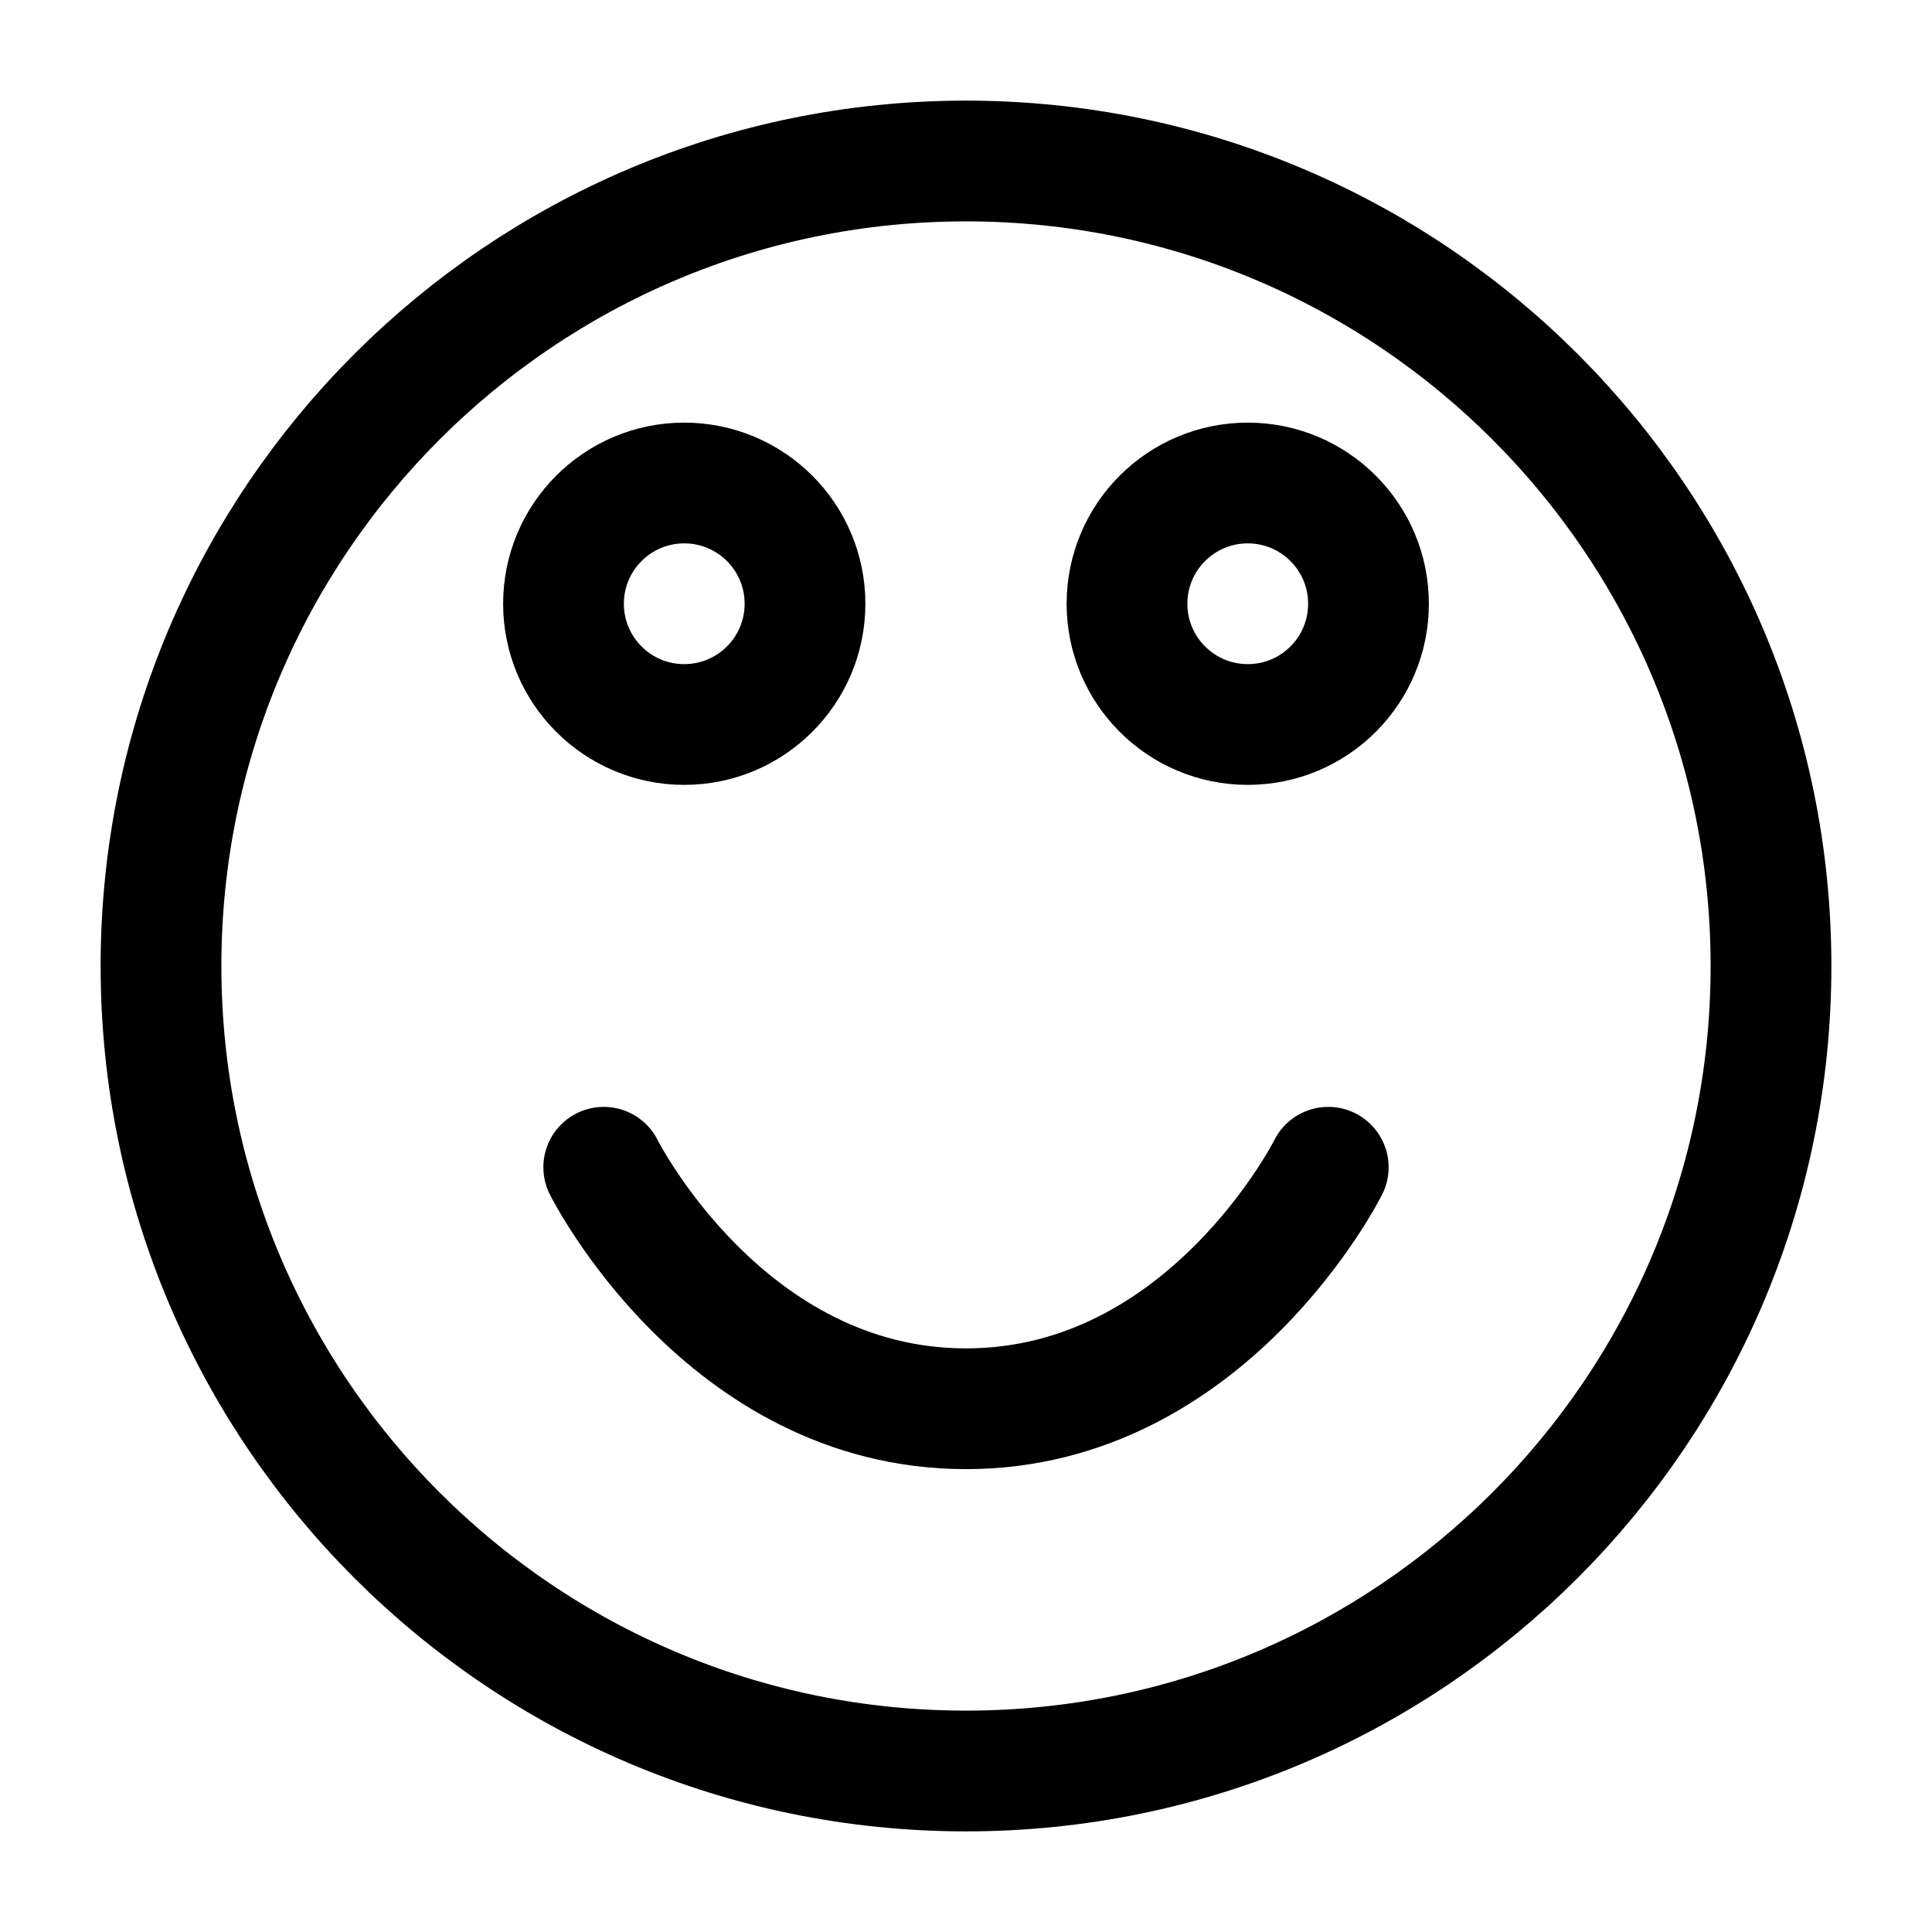
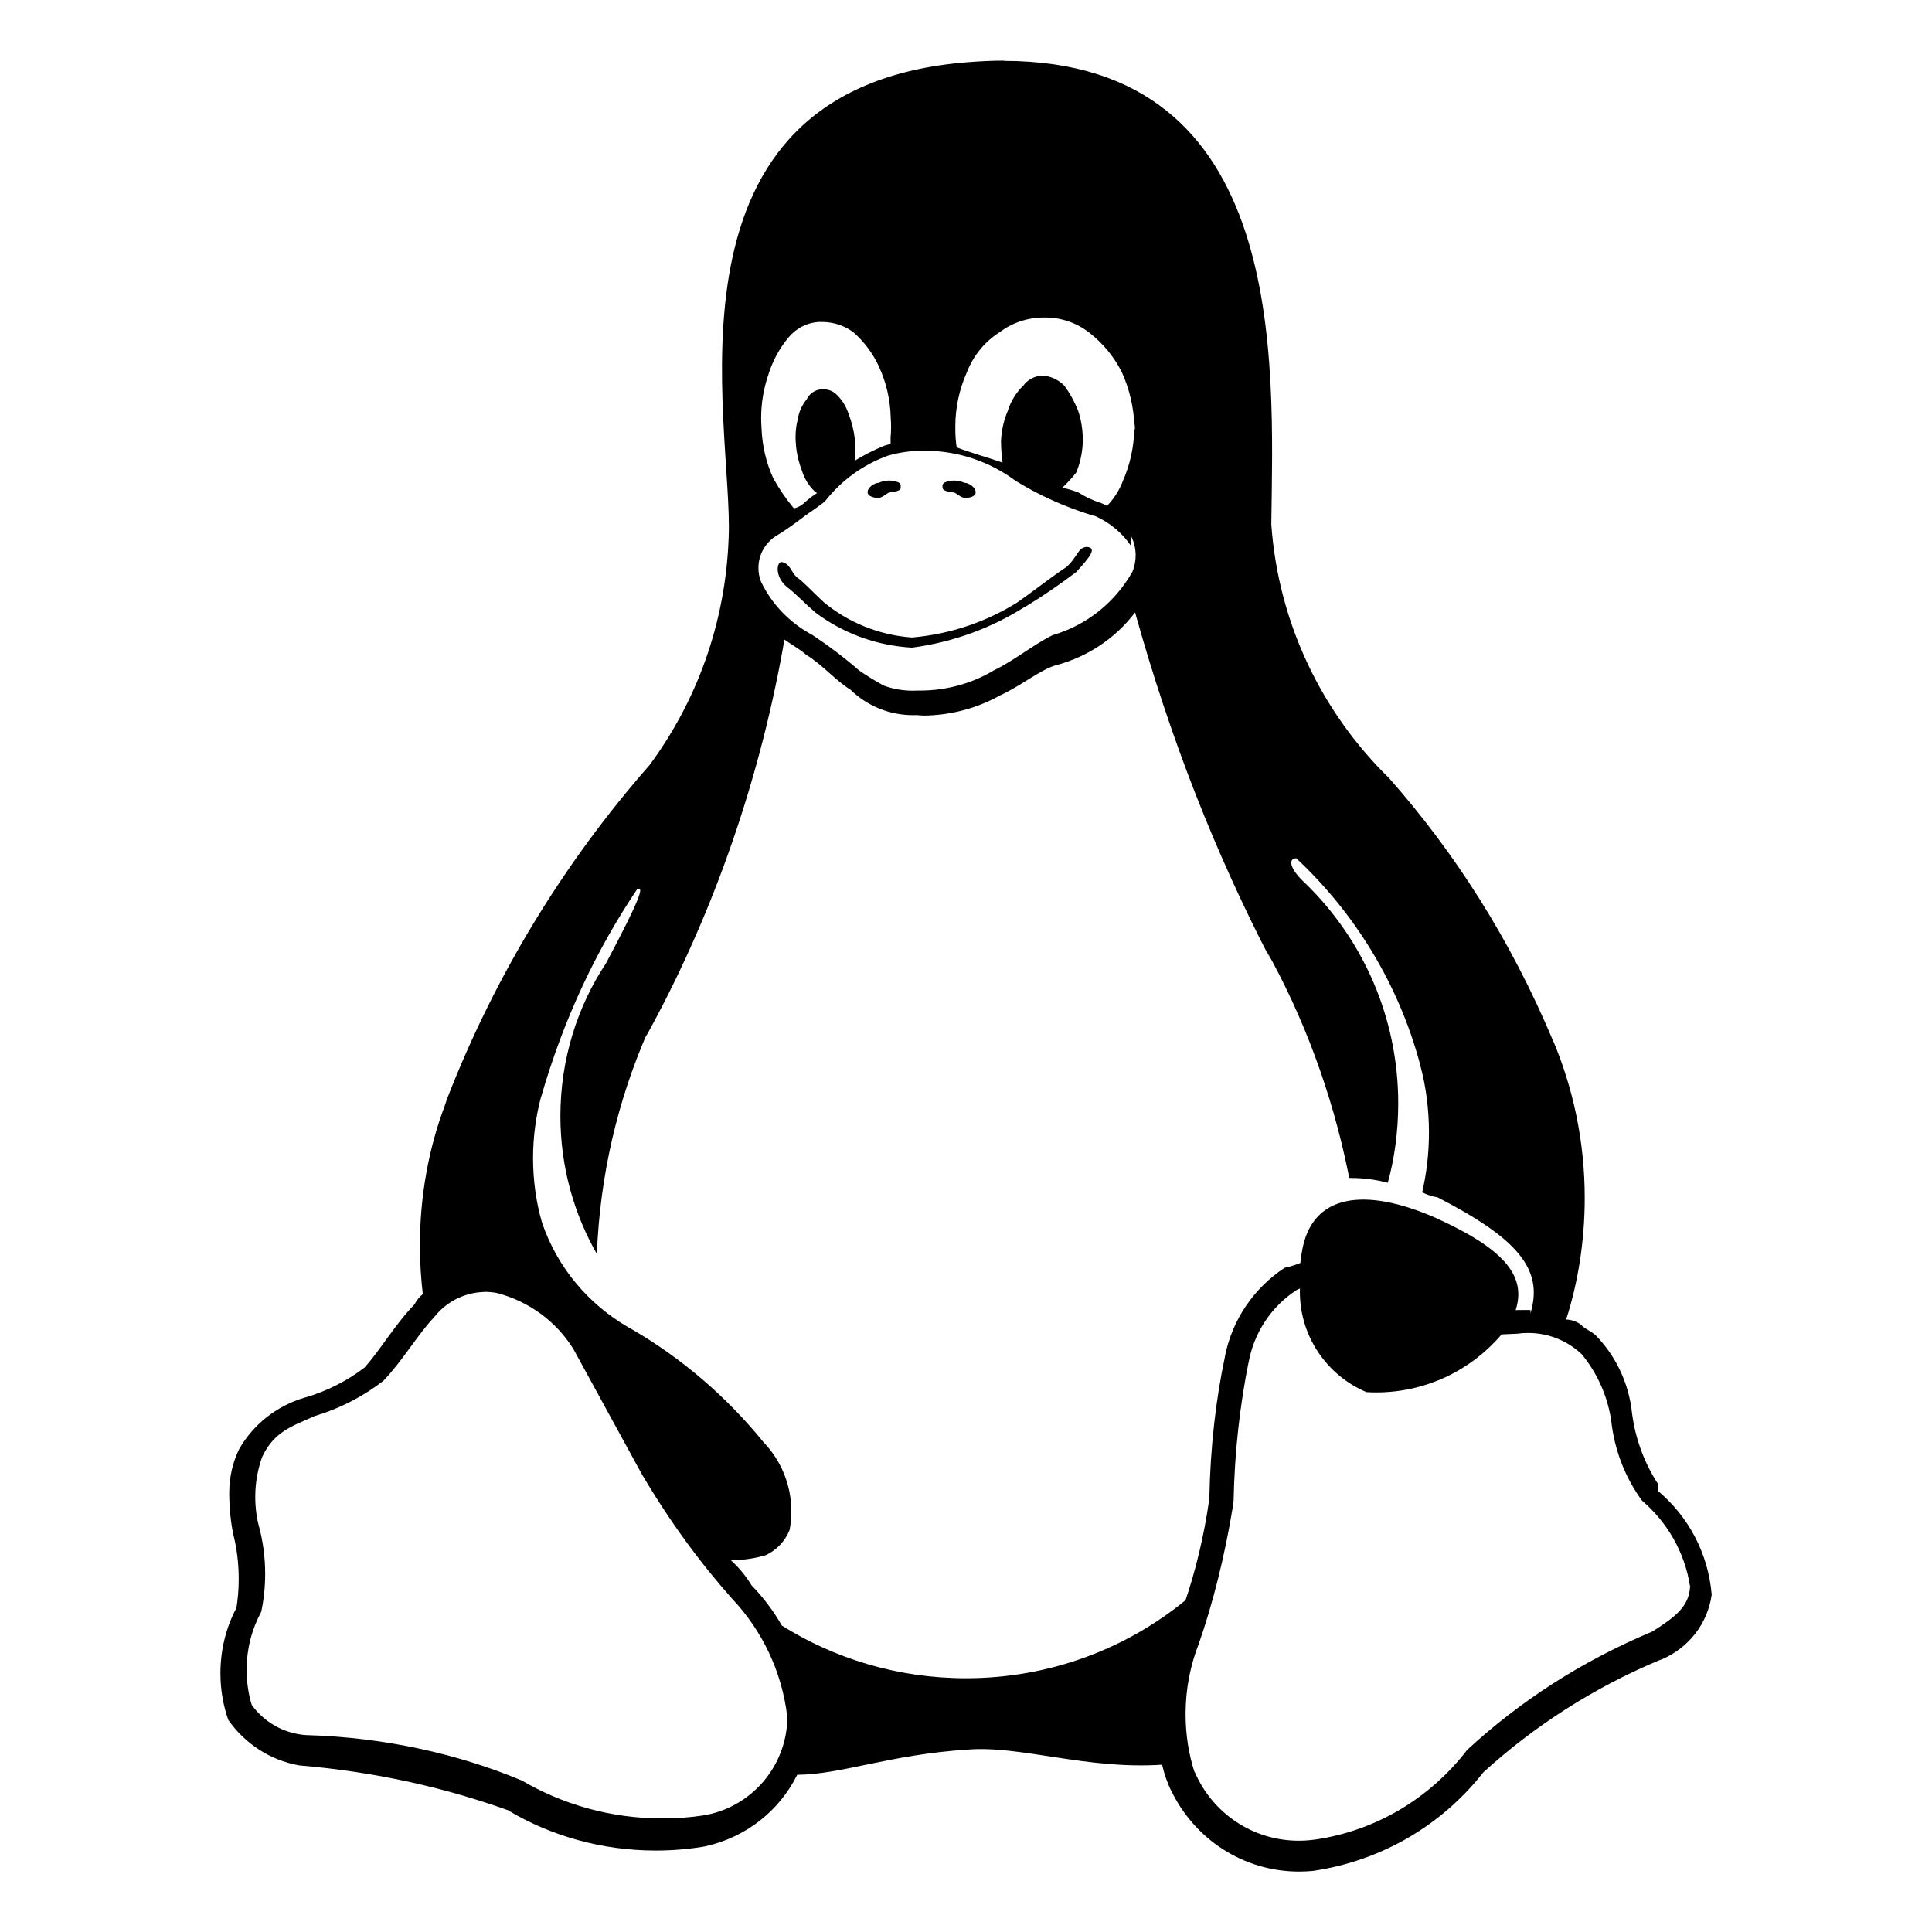
- <svg xmlns="http://www.w3.org/2000/svg" fill="none" viewBox="0 0 24 24" stroke-width="1.5">
-   <path fill="none" stroke="#000000" stroke-linecap="round" stroke-linejoin="round" d="M12 2C6.48 2 2 6.48 2 12s4.48 10 10 10 10-4.48 10-10S17.52 2 12 2Z" />
-   <path fill="none" stroke="#000000" stroke-linecap="round" stroke-linejoin="round" d="M8.5 9a1.5 1.5 0 1 0 0-3 1.5 1.5 0 0 0 0 3Z" />
-   <path fill="none" stroke="#000000" stroke-linecap="round" stroke-linejoin="round" d="M15.5 9a1.5 1.5 0 1 0 0-3 1.5 1.5 0 0 0 0 3Z" />
-   <path fill="none" stroke="#000000" stroke-linecap="round" stroke-linejoin="round" d="M7.5 14.5c0 0 1.5 3 4.5 3s4.5-3 4.5-3" />
+ <svg xmlns="http://www.w3.org/2000/svg" fill="#000000" width="800px" height="800px" viewBox="0 0 32 32" version="1.1">
+   <path d="M14.923 8.080c-0.025 0.072-0.141 0.061-0.207 0.082-0.059 0.031-0.107 0.085-0.175 0.085-0.062 0-0.162-0.025-0.17-0.085-0.012-0.082 0.11-0.166 0.187-0.166 0.050-0.024 0.108-0.037 0.169-0.037 0.056 0 0.109 0.011 0.157 0.032l-0.003-0.001c0.022 0.009 0.038 0.030 0.038 0.055 0 0.003-0 0.005-0.001 0.008l0-0v0.025h0.004zM15.611 8.080v-0.027c-0.008-0.025 0.016-0.052 0.036-0.062 0.046-0.020 0.1-0.032 0.157-0.032 0.061 0 0.119 0.014 0.17 0.038l-0.002-0.001c0.079 0 0.2 0.084 0.187 0.169-0.007 0.061-0.106 0.082-0.169 0.082-0.069 0-0.115-0.054-0.176-0.085-0.065-0.023-0.182-0.010-0.204-0.081zM16.963 10.058c-0.532 0.337-1.161 0.574-1.835 0.666l-0.024 0.003c-0.606-0.035-1.157-0.248-1.607-0.588l0.007 0.005c-0.192-0.167-0.35-0.335-0.466-0.419-0.205-0.167-0.18-0.416-0.092-0.416 0.136 0.020 0.161 0.167 0.249 0.25 0.12 0.082 0.269 0.25 0.45 0.416 0.397 0.328 0.899 0.541 1.45 0.583l0.009 0.001c0.654-0.057 1.249-0.267 1.763-0.592l-0.016 0.010c0.244-0.169 0.556-0.417 0.81-0.584 0.195-0.17 0.186-0.334 0.349-0.334 0.16 0.020 0.043 0.167-0.184 0.415-0.246 0.188-0.527 0.381-0.818 0.56l-0.044 0.025zM8.017 21.397h0.012c0.069 0 0.137 0.007 0.203 0.019l-0.007-0.001c0.544 0.14 0.992 0.478 1.273 0.931l0.005 0.009 1.137 2.079 0.004 0.004c0.457 0.773 0.948 1.442 1.497 2.059l-0.011-0.013c0.49 0.52 0.82 1.196 0.909 1.946l0.002 0.016v0.008c-0.012 0.817-0.613 1.491-1.396 1.616l-0.009 0.001c-0.2 0.031-0.432 0.048-0.667 0.048-0.857 0-1.659-0.233-2.347-0.64l0.021 0.012c-1.053-0.441-2.275-0.714-3.555-0.752l-0.015-0c-0.372-0.025-0.696-0.215-0.901-0.496l-0.002-0.003c-0.054-0.174-0.085-0.374-0.085-0.582 0-0.35 0.088-0.679 0.244-0.966l-0.005 0.011v-0.005l0.003-0.004c0.041-0.188 0.065-0.405 0.065-0.627 0-0.274-0.036-0.539-0.104-0.791l0.005 0.021c-0.041-0.15-0.065-0.323-0.065-0.502 0-0.242 0.043-0.473 0.123-0.687l-0.004 0.014c0.2-0.417 0.495-0.5 0.862-0.666 0.438-0.133 0.819-0.334 1.151-0.593l-0.008 0.006h0.002v-0.003c0.32-0.335 0.556-0.751 0.835-1.047 0.195-0.249 0.492-0.41 0.827-0.42l0.002-0zM21.531 21.336c-0.001 0.017-0.001 0.038-0.001 0.059 0 0.743 0.449 1.381 1.091 1.658l0.012 0.005c0.048 0.003 0.104 0.005 0.16 0.005 0.831 0 1.575-0.371 2.075-0.957l0.003-0.004 0.264-0.012c0.053-0.008 0.114-0.012 0.176-0.012 0.341 0 0.652 0.132 0.883 0.348l-0.001-0.001 0.004 0.004c0.249 0.301 0.422 0.673 0.487 1.082l0.002 0.013c0.055 0.505 0.238 0.96 0.517 1.34l-0.005-0.008c0.416 0.356 0.705 0.85 0.793 1.411l0.002 0.013 0.004-0.009v0.022l-0.004-0.015c-0.019 0.327-0.231 0.495-0.622 0.744-1.184 0.497-2.201 1.158-3.077 1.968l0.007-0.006c-0.608 0.792-1.501 1.339-2.523 1.486l-0.021 0.002c-0.074 0.010-0.16 0.016-0.247 0.016-0.768 0-1.428-0.464-1.716-1.126l-0.005-0.012-0.006-0.004c-0.093-0.286-0.146-0.615-0.146-0.956 0-0.416 0.079-0.813 0.224-1.178l-0.008 0.022c0.234-0.668 0.435-1.466 0.568-2.288l0.011-0.083c0.016-0.812 0.104-1.593 0.258-2.35l-0.014 0.083c0.085-0.518 0.381-0.954 0.794-1.225l0.007-0.004 0.056-0.027zM18.8 10.142c0.6 2.147 1.339 4.002 2.247 5.757l-0.079-0.167c0.613 1.090 1.090 2.355 1.363 3.695l0.014 0.084c0.009-0 0.020-0 0.031-0 0.217 0 0.427 0.029 0.627 0.084l-0.017-0.004c0.11-0.395 0.173-0.848 0.173-1.316 0-1.426-0.587-2.716-1.533-3.639l-0.001-0.001c-0.275-0.25-0.29-0.419-0.154-0.419 0.971 0.91 1.689 2.078 2.045 3.394l0.012 0.051c0.089 0.329 0.14 0.707 0.14 1.097 0 0.351-0.041 0.693-0.119 1.020l0.006-0.030c0.074 0.038 0.16 0.067 0.251 0.083l0.006 0.001c1.29 0.667 1.766 1.172 1.537 1.921v-0.054c-0.075-0.004-0.15 0-0.225 0h-0.020c0.189-0.584-0.227-1.031-1.331-1.53-1.143-0.5-2.057-0.42-2.212 0.581-0.011 0.049-0.019 0.106-0.022 0.165l-0 0.003c-0.073 0.030-0.16 0.058-0.25 0.078l-0.011 0.002c-0.508 0.336-0.87 0.859-0.989 1.469l-0.002 0.014c-0.148 0.695-0.241 1.5-0.256 2.323l-0 0.012v0.004c-0.091 0.637-0.23 1.207-0.418 1.753l0.020-0.066c-0.983 0.804-2.251 1.29-3.634 1.29-1.13 0-2.184-0.325-3.073-0.887l0.024 0.014c-0.146-0.253-0.313-0.472-0.503-0.667l0.001 0.001c-0.097-0.16-0.211-0.297-0.342-0.415l-0.002-0.001c0.207-0 0.407-0.031 0.596-0.088l-0.015 0.004c0.18-0.085 0.318-0.232 0.391-0.412l0.002-0.005c0.018-0.093 0.029-0.199 0.029-0.308 0-0.445-0.175-0.848-0.461-1.146l0.001 0.001c-0.619-0.761-1.359-1.395-2.196-1.88l-0.038-0.020c-0.671-0.388-1.179-0.995-1.43-1.722l-0.007-0.022c-0.093-0.318-0.147-0.684-0.147-1.062 0-0.353 0.047-0.695 0.134-1.021l-0.006 0.027c0.377-1.314 0.921-2.461 1.62-3.496l-0.028 0.043c0.134-0.081 0.046 0.169-0.51 1.217-0.474 0.713-0.757 1.59-0.757 2.533 0 0.84 0.224 1.627 0.616 2.306l-0.012-0.022c0.052-1.309 0.345-2.537 0.834-3.659l-0.025 0.065c1.055-1.902 1.854-4.111 2.275-6.452l0.020-0.131c0.060 0.045 0.271 0.169 0.361 0.252 0.272 0.166 0.475 0.416 0.737 0.581 0.267 0.26 0.633 0.42 1.035 0.42 0.021 0 0.042-0 0.063-0.001l-0.003 0c0.049 0.004 0.094 0.008 0.137 0.008 0.459-0.009 0.887-0.132 1.259-0.342l-0.013 0.007c0.362-0.167 0.65-0.417 0.925-0.5h0.006c0.535-0.145 0.983-0.454 1.3-0.869l0.004-0.006zM15.301 7.465c0.003 0 0.006-0 0.009-0 0.569 0 1.094 0.187 1.517 0.503l-0.007-0.005c0.378 0.234 0.814 0.433 1.275 0.574l0.040 0.010h0.004c0.246 0.11 0.449 0.281 0.594 0.494l0.003 0.005v-0.164c0.046 0.092 0.074 0.201 0.074 0.316 0 0.098-0.020 0.191-0.055 0.276l0.002-0.005c-0.288 0.507-0.755 0.884-1.313 1.048l-0.016 0.004v0.002c-0.335 0.169-0.626 0.416-0.968 0.581-0.35 0.21-0.771 0.334-1.222 0.334-0.015 0-0.030-0-0.045-0l0.002 0c-0.022 0.001-0.048 0.002-0.074 0.002-0.174 0-0.342-0.031-0.496-0.089l0.010 0.003c-0.159-0.087-0.29-0.169-0.417-0.257l0.014 0.010c-0.227-0.199-0.477-0.39-0.739-0.565l-0.026-0.016v-0.006h-0.006c-0.375-0.199-0.67-0.504-0.852-0.876l-0.005-0.012c-0.027-0.067-0.042-0.145-0.042-0.226 0-0.218 0.112-0.41 0.281-0.522l0.002-0.001c0.28-0.169 0.475-0.339 0.604-0.42 0.13-0.092 0.179-0.127 0.22-0.164h0.002v-0.004c0.268-0.339 0.623-0.599 1.032-0.746l0.016-0.005c0.174-0.050 0.374-0.079 0.581-0.081h0.001zM13.589 5.333h0.045c0.188 0.004 0.361 0.067 0.501 0.17l-0.002-0.002c0.179 0.159 0.325 0.352 0.425 0.57l0.004 0.011c0.113 0.245 0.183 0.53 0.191 0.83l0 0.003v0.005c0.004 0.046 0.006 0.099 0.006 0.152 0 0.063-0.003 0.126-0.009 0.188l0.001-0.008v0.1c-0.037 0.009-0.070 0.022-0.104 0.030-0.191 0.079-0.352 0.163-0.505 0.258l0.014-0.008c0.008-0.055 0.012-0.118 0.012-0.182 0-0.053-0.003-0.106-0.009-0.158l0.001 0.006v-0.019c-0.018-0.154-0.054-0.295-0.107-0.428l0.004 0.011c-0.041-0.132-0.113-0.244-0.207-0.333l-0-0c-0.055-0.050-0.128-0.081-0.209-0.081-0.007 0-0.014 0-0.021 0.001l0.001-0h-0.026c-0.103 0.011-0.189 0.075-0.232 0.163l-0.001 0.002c-0.077 0.093-0.13 0.208-0.15 0.334l-0 0.004c-0.023 0.086-0.035 0.185-0.035 0.287 0 0.044 0.002 0.088 0.007 0.131l-0-0.005v0.019c0.016 0.154 0.052 0.296 0.104 0.428l-0.004-0.011c0.042 0.132 0.113 0.245 0.207 0.335l0 0c0.012 0.012 0.026 0.022 0.042 0.030l0.001 0c-0.083 0.053-0.155 0.109-0.221 0.171l0.001-0.001c-0.045 0.040-0.1 0.070-0.161 0.084l-0.003 0.001c-0.123-0.147-0.237-0.312-0.335-0.486l-0.008-0.016c-0.113-0.245-0.183-0.529-0.194-0.83l-0-0.004c-0.004-0.048-0.006-0.104-0.006-0.161 0-0.241 0.039-0.473 0.11-0.69l-0.004 0.016c0.074-0.258 0.195-0.481 0.356-0.671l-0.002 0.003c0.127-0.15 0.313-0.245 0.522-0.25h0.001zM17.291 5.259h0.016c0.001 0 0.002 0 0.004 0 0.275 0 0.527 0.093 0.729 0.249l-0.003-0.002c0.229 0.177 0.413 0.4 0.542 0.655l0.005 0.011c0.121 0.266 0.196 0.575 0.207 0.901l0 0.004c0-0.025 0.007-0.050 0.007-0.075v0.131l-0.005-0.026-0.005-0.030c-0.003 0.32-0.071 0.622-0.193 0.897l0.006-0.014c-0.062 0.163-0.152 0.303-0.266 0.419l0-0c-0.030-0.018-0.067-0.035-0.104-0.050l-0.006-0.002c-0.135-0.042-0.253-0.099-0.36-0.169l0.005 0.003c-0.077-0.032-0.169-0.060-0.264-0.081l-0.011-0.002c0.081-0.076 0.156-0.157 0.225-0.243l0.004-0.005c0.063-0.148 0.102-0.319 0.11-0.499l0-0.003v-0.025c0-0.008 0-0.016 0-0.025 0-0.17-0.028-0.333-0.080-0.485l0.003 0.011c-0.063-0.159-0.14-0.296-0.232-0.421l0.004 0.005c-0.087-0.088-0.202-0.148-0.331-0.165l-0.003-0h-0.020c-0.001 0-0.003-0-0.004-0-0.132 0-0.25 0.065-0.322 0.164l-0.001 0.001c-0.116 0.113-0.204 0.253-0.254 0.41l-0.002 0.007c-0.063 0.147-0.104 0.318-0.112 0.496l-0 0.003v0.024c0.002 0.12 0.011 0.236 0.027 0.349l-0.002-0.015c-0.241-0.084-0.547-0.169-0.759-0.252-0.012-0.073-0.020-0.159-0.022-0.247l-0-0.003v-0.025c-0.001-0.020-0.001-0.043-0.001-0.066 0-0.324 0.069-0.631 0.194-0.908l-0.006 0.014c0.106-0.279 0.293-0.508 0.532-0.663l0.005-0.003c0.204-0.156 0.462-0.25 0.742-0.25h0zM16.63 1.004c-0.194 0-0.394 0.010-0.6 0.026-5.281 0.416-3.88 6.007-3.961 7.87-0.050 1.426-0.534 2.729-1.325 3.792l0.013-0.018c-1.407 1.602-2.555 3.474-3.351 5.523l-0.043 0.127c-0.258 0.685-0.408 1.476-0.408 2.302 0 0.285 0.018 0.566 0.052 0.841l-0.003-0.033c-0.056 0.046-0.103 0.102-0.136 0.166l-0.001 0.003c-0.325 0.335-0.562 0.75-0.829 1.048-0.283 0.217-0.615 0.388-0.975 0.494l-0.021 0.005c-0.464 0.139-0.842 0.442-1.075 0.841l-0.005 0.009c-0.104 0.212-0.165 0.461-0.165 0.725 0 0.010 0 0.019 0 0.029l-0-0.001c0.002 0.238 0.026 0.469 0.073 0.693l-0.004-0.023c0.056 0.219 0.088 0.471 0.088 0.73 0 0.17-0.014 0.337-0.041 0.5l0.002-0.018c-0.167 0.313-0.264 0.685-0.264 1.080 0 0.278 0.048 0.544 0.137 0.791l-0.005-0.016c0.273 0.388 0.686 0.662 1.164 0.749l0.011 0.002c1.274 0.107 2.451 0.373 3.561 0.78l-0.094-0.030c0.698 0.415 1.539 0.66 2.436 0.66 0.294 0 0.582-0.026 0.862-0.077l-0.029 0.004c0.667-0.151 1.211-0.586 1.504-1.169l0.006-0.013c0.734-0.004 1.537-0.336 2.824-0.417 0.873-0.072 1.967 0.334 3.22 0.25 0.037 0.159 0.086 0.298 0.148 0.429l-0.006-0.013 0.004 0.004c0.384 0.804 1.19 1.35 2.124 1.35 0.081 0 0.161-0.004 0.24-0.012l-0.010 0.001c1.151-0.17 2.139-0.768 2.813-1.623l0.007-0.009c0.843-0.768 1.827-1.401 2.905-1.853l0.067-0.025c0.432-0.191 0.742-0.585 0.81-1.059l0.001-0.007c-0.059-0.694-0.392-1.299-0.888-1.716l-0.004-0.003v-0.121l-0.004-0.004c-0.214-0.33-0.364-0.722-0.421-1.142l-0.002-0.015c-0.053-0.513-0.278-0.966-0.615-1.307l0 0h-0.004c-0.074-0.067-0.154-0.084-0.235-0.169-0.066-0.047-0.148-0.076-0.237-0.080l-0.001-0c0.195-0.602 0.308-1.294 0.308-2.013 0-0.94-0.193-1.835-0.541-2.647l0.017 0.044c-0.704-1.672-1.619-3.111-2.732-4.369l0.014 0.017c-1.105-1.082-1.828-2.551-1.948-4.187l-0.001-0.021c0.033-2.689 0.295-7.664-4.429-7.671z" />
</svg>
